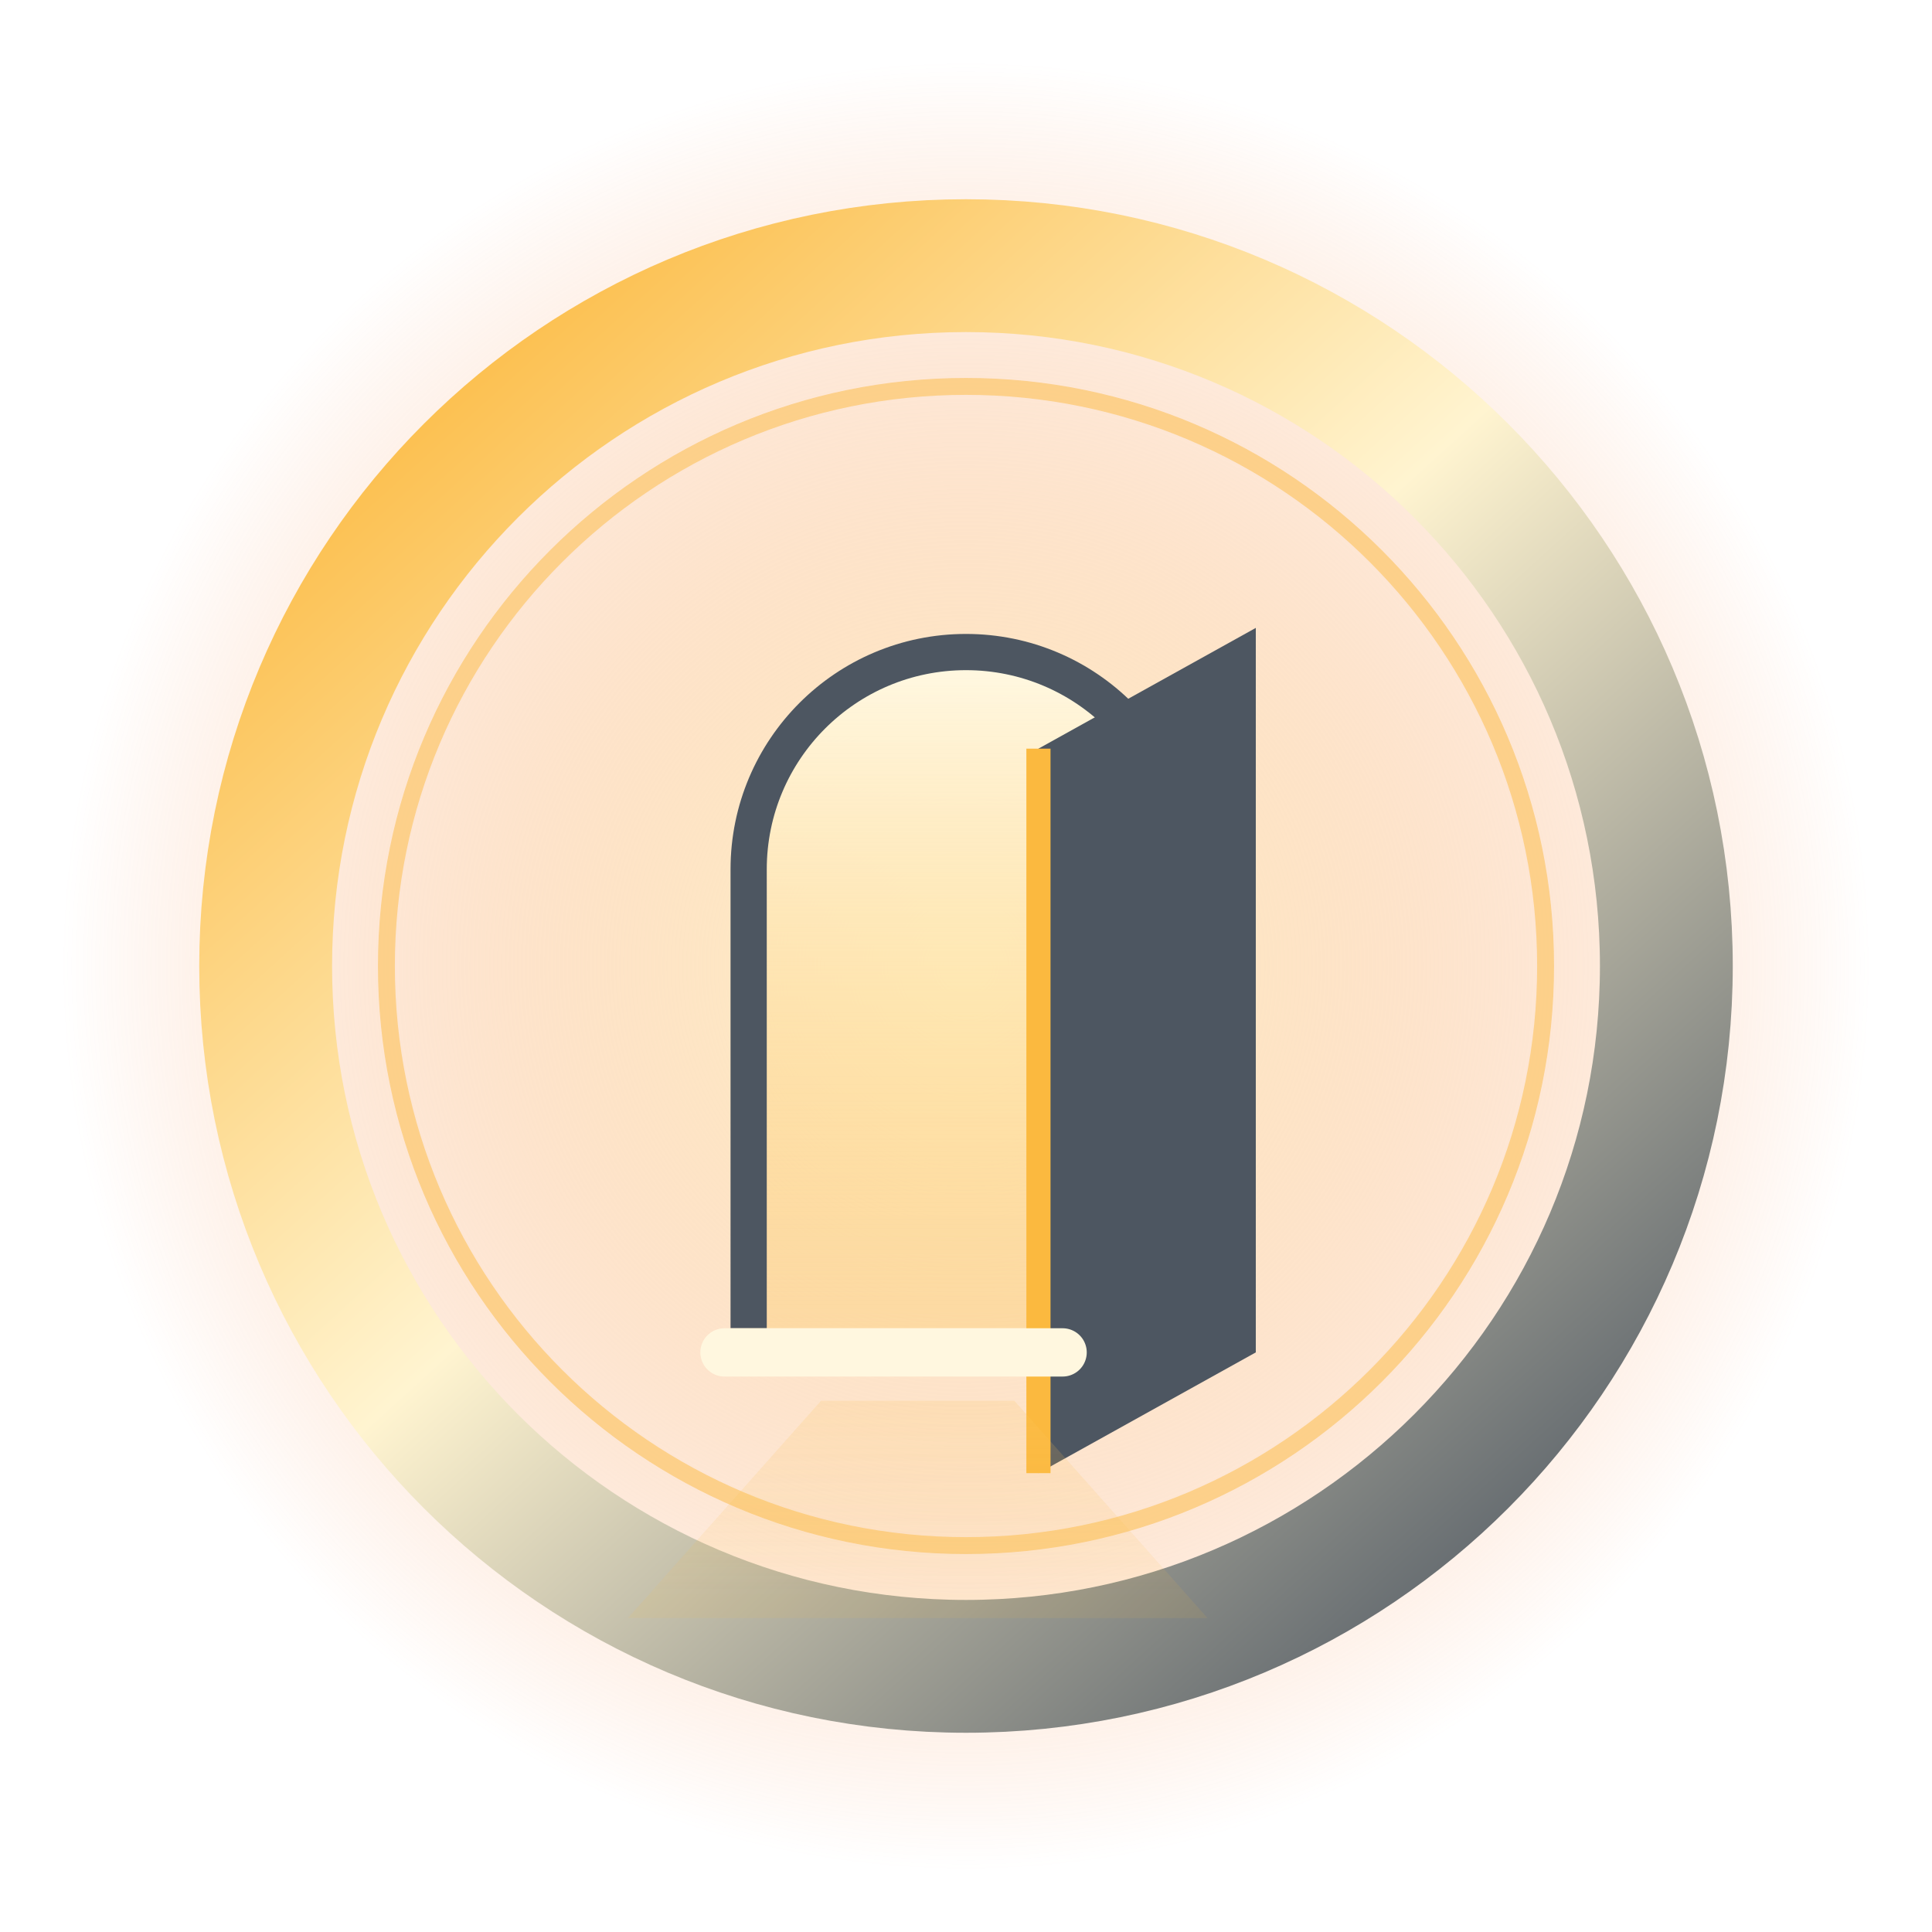
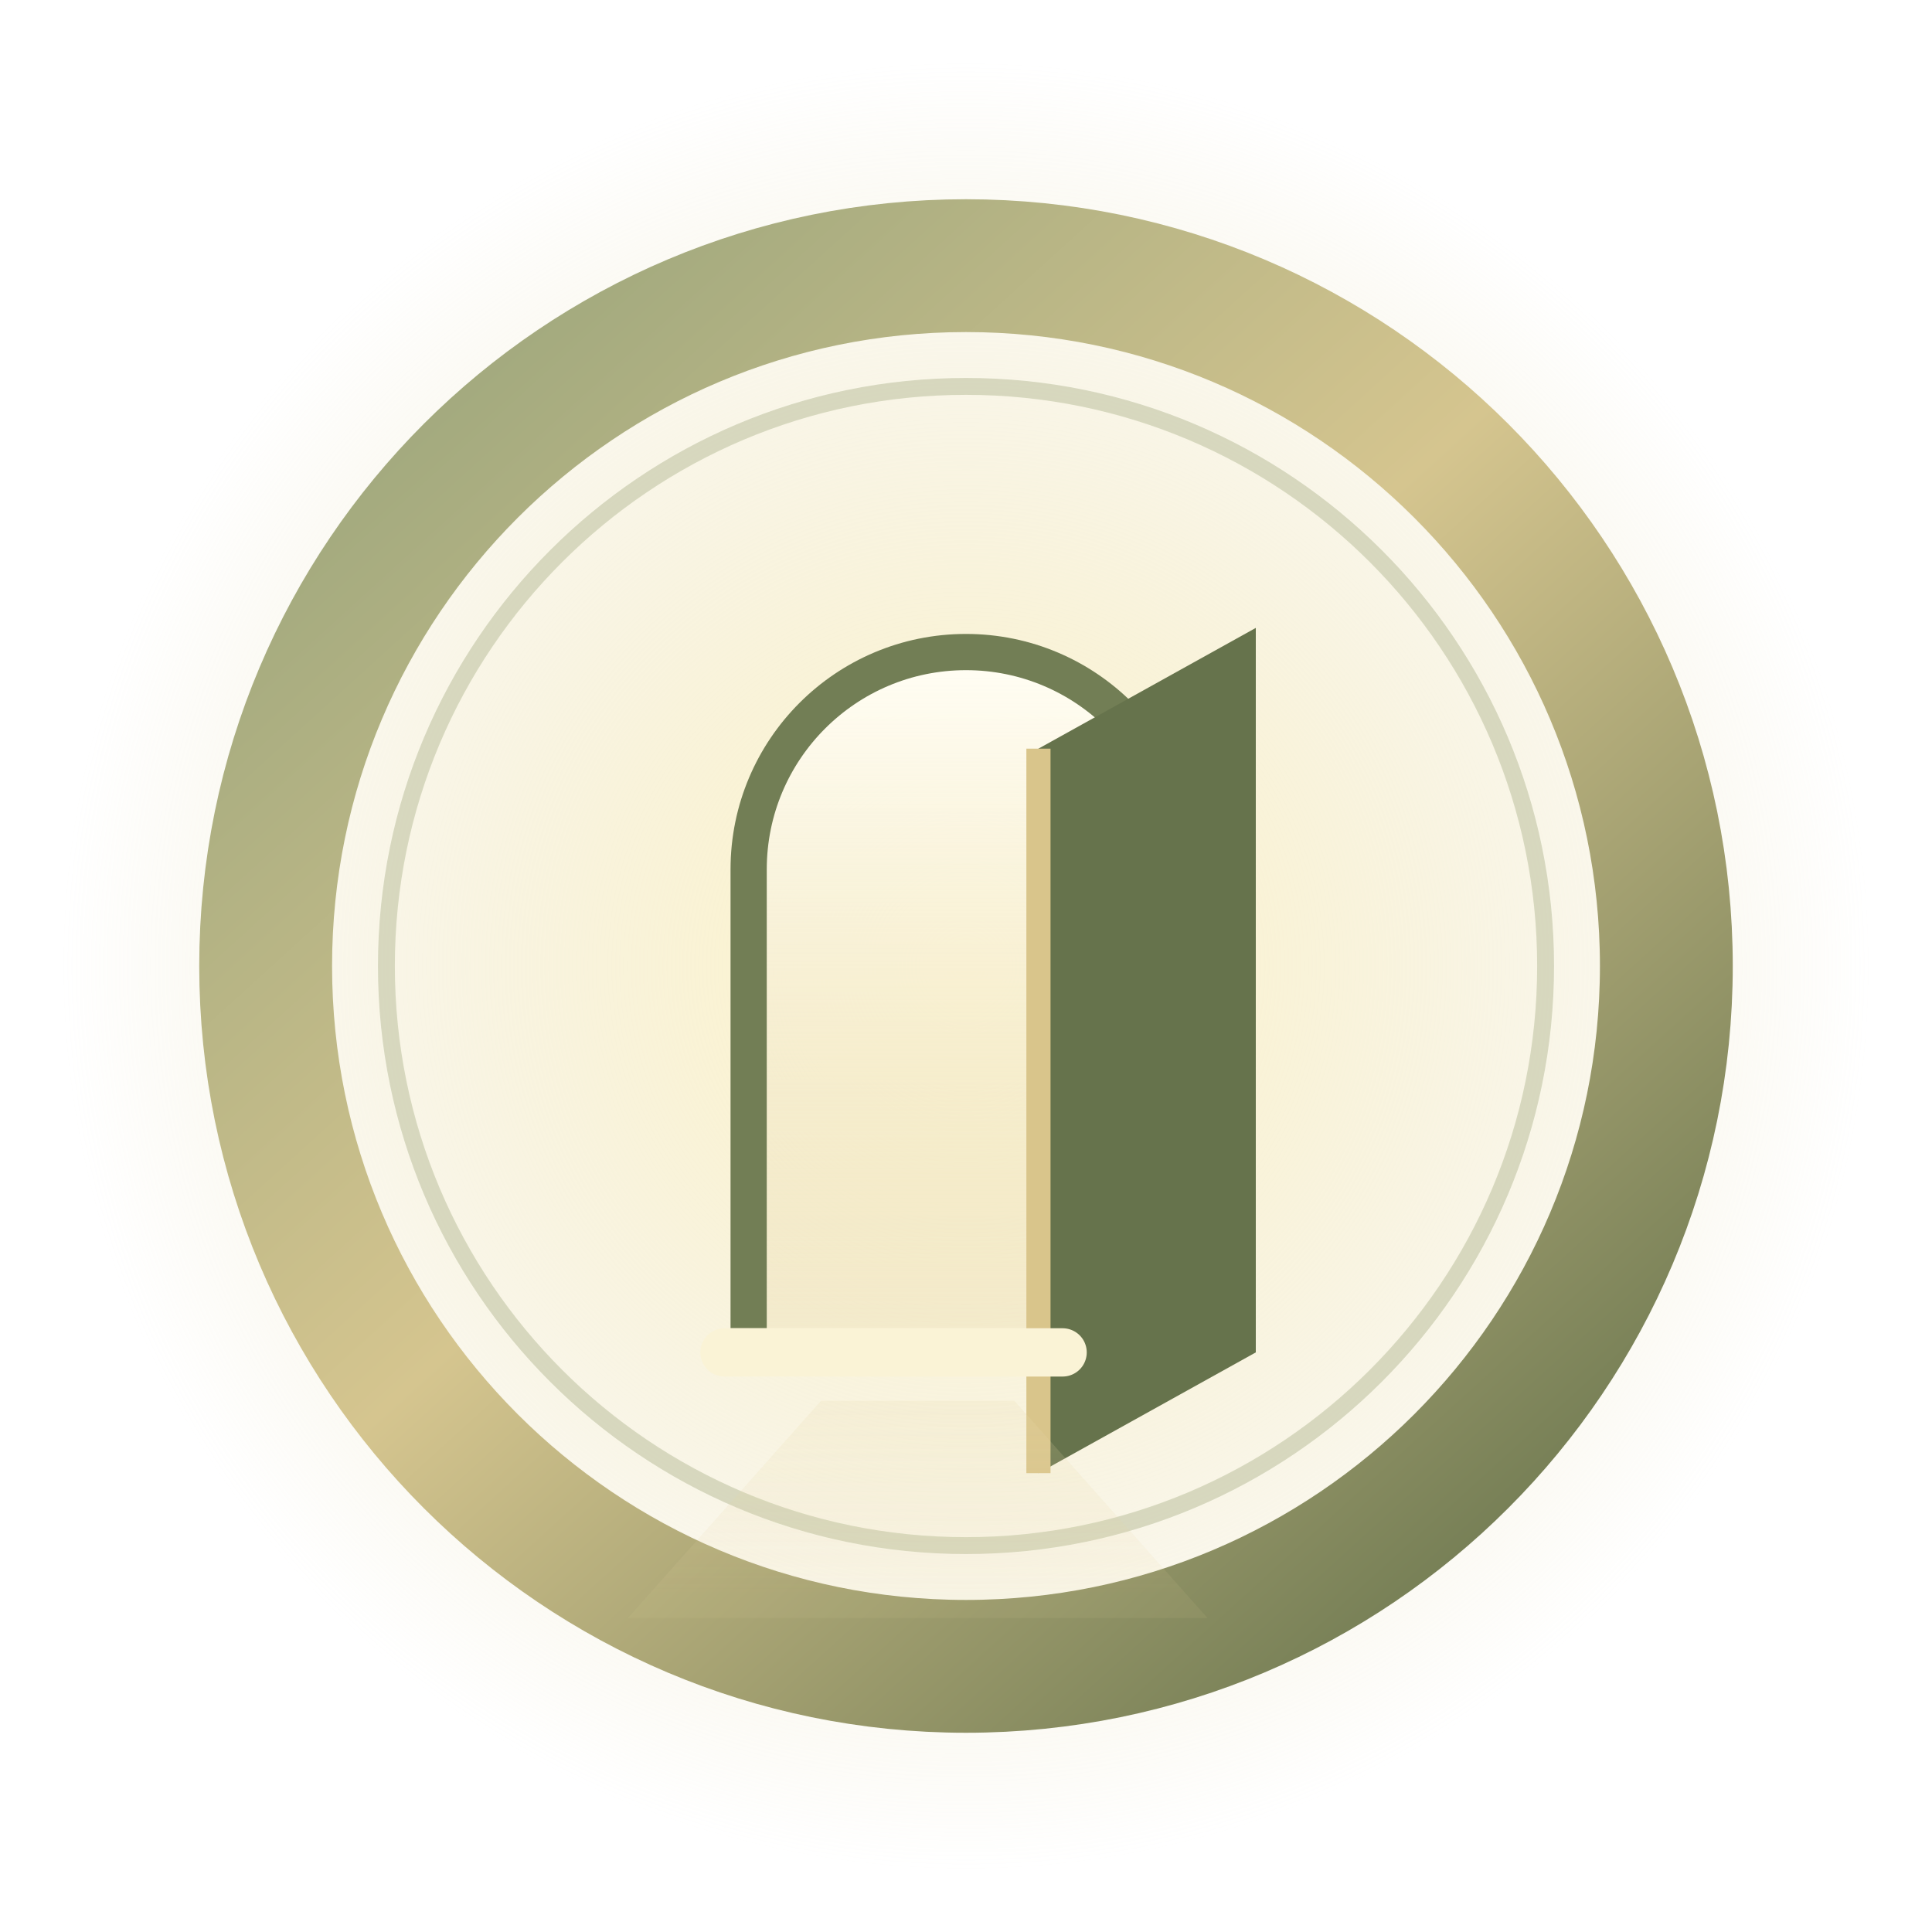
<svg xmlns="http://www.w3.org/2000/svg" viewBox="0 0 80 80" fill="none">
  <defs>
    <linearGradient id="ring" x1="15" y1="14" x2="65" y2="69" gradientUnits="userSpaceOnUse">
-       <stop stop-color="#fbb93f" />
-       <stop offset=".45" stop-color="#fff4d0" />
-       <stop offset="1" stop-color="#4d5661" />
+       <stop stop-color="#9ca67c" />
+       <stop offset=".45" stop-color="#d5c58f" />
+       <stop offset="1" stop-color="#66734c" />
    </linearGradient>
    <linearGradient id="light" x1="40" y1="28" x2="40" y2="66" gradientUnits="userSpaceOnUse">
-       <stop stop-color="#fff7df" />
-       <stop offset="1" stop-color="#fbb93f" stop-opacity=".15" />
+       <stop stop-color="#fffdf2" />
+       <stop offset="1" stop-color="#e3d19b" stop-opacity=".15" />
    </linearGradient>
    <radialGradient id="glow">
      <stop stop-color="#fff4c4" stop-opacity=".9" />
-       <stop offset="1" stop-color="#f89053" stop-opacity="0" />
+       <stop offset="1" stop-color="#e2d7ac" stop-opacity="0" />
    </radialGradient>
  </defs>
  <circle cx="40" cy="40" r="38" fill="url(#glow)" />
  <circle cx="40" cy="40" r="29" stroke="url(#ring)" stroke-width="5.5" />
-   <circle cx="40" cy="40" r="24" stroke="#fbb93f" stroke-width=".7" opacity=".5" />
-   <path d="M31 55V36a9 9 0 0 1 18 0v19" fill="url(#light)" stroke="#4d5661" stroke-width="1.5" />
-   <path d="m43 31 9-5v30l-9 5z" fill="#4d5661" />
-   <path d="M43 31v30" stroke="#fbb93f" stroke-width="1" />
-   <path d="M30 56h14" stroke="#fff7df" stroke-width="2" stroke-linecap="round" />
+   <circle cx="40" cy="40" r="24" stroke="#b5ba96" stroke-width=".7" opacity=".5" />
+   <path d="M31 55V36a9 9 0 0 1 18 0v19" fill="url(#light)" stroke="#727e55" stroke-width="1.5" />
+   <path d="m43 31 9-5v30l-9 5z" fill="#66734c" />
+   <path d="M43 31v30" stroke="#d9c58b" stroke-width="1" />
+   <path d="M30 56h14" stroke="#faf3d6" stroke-width="2" stroke-linecap="round" />
  <path d="m34 58-8 9h24l-8-9" fill="url(#light)" opacity=".6" />
</svg>
